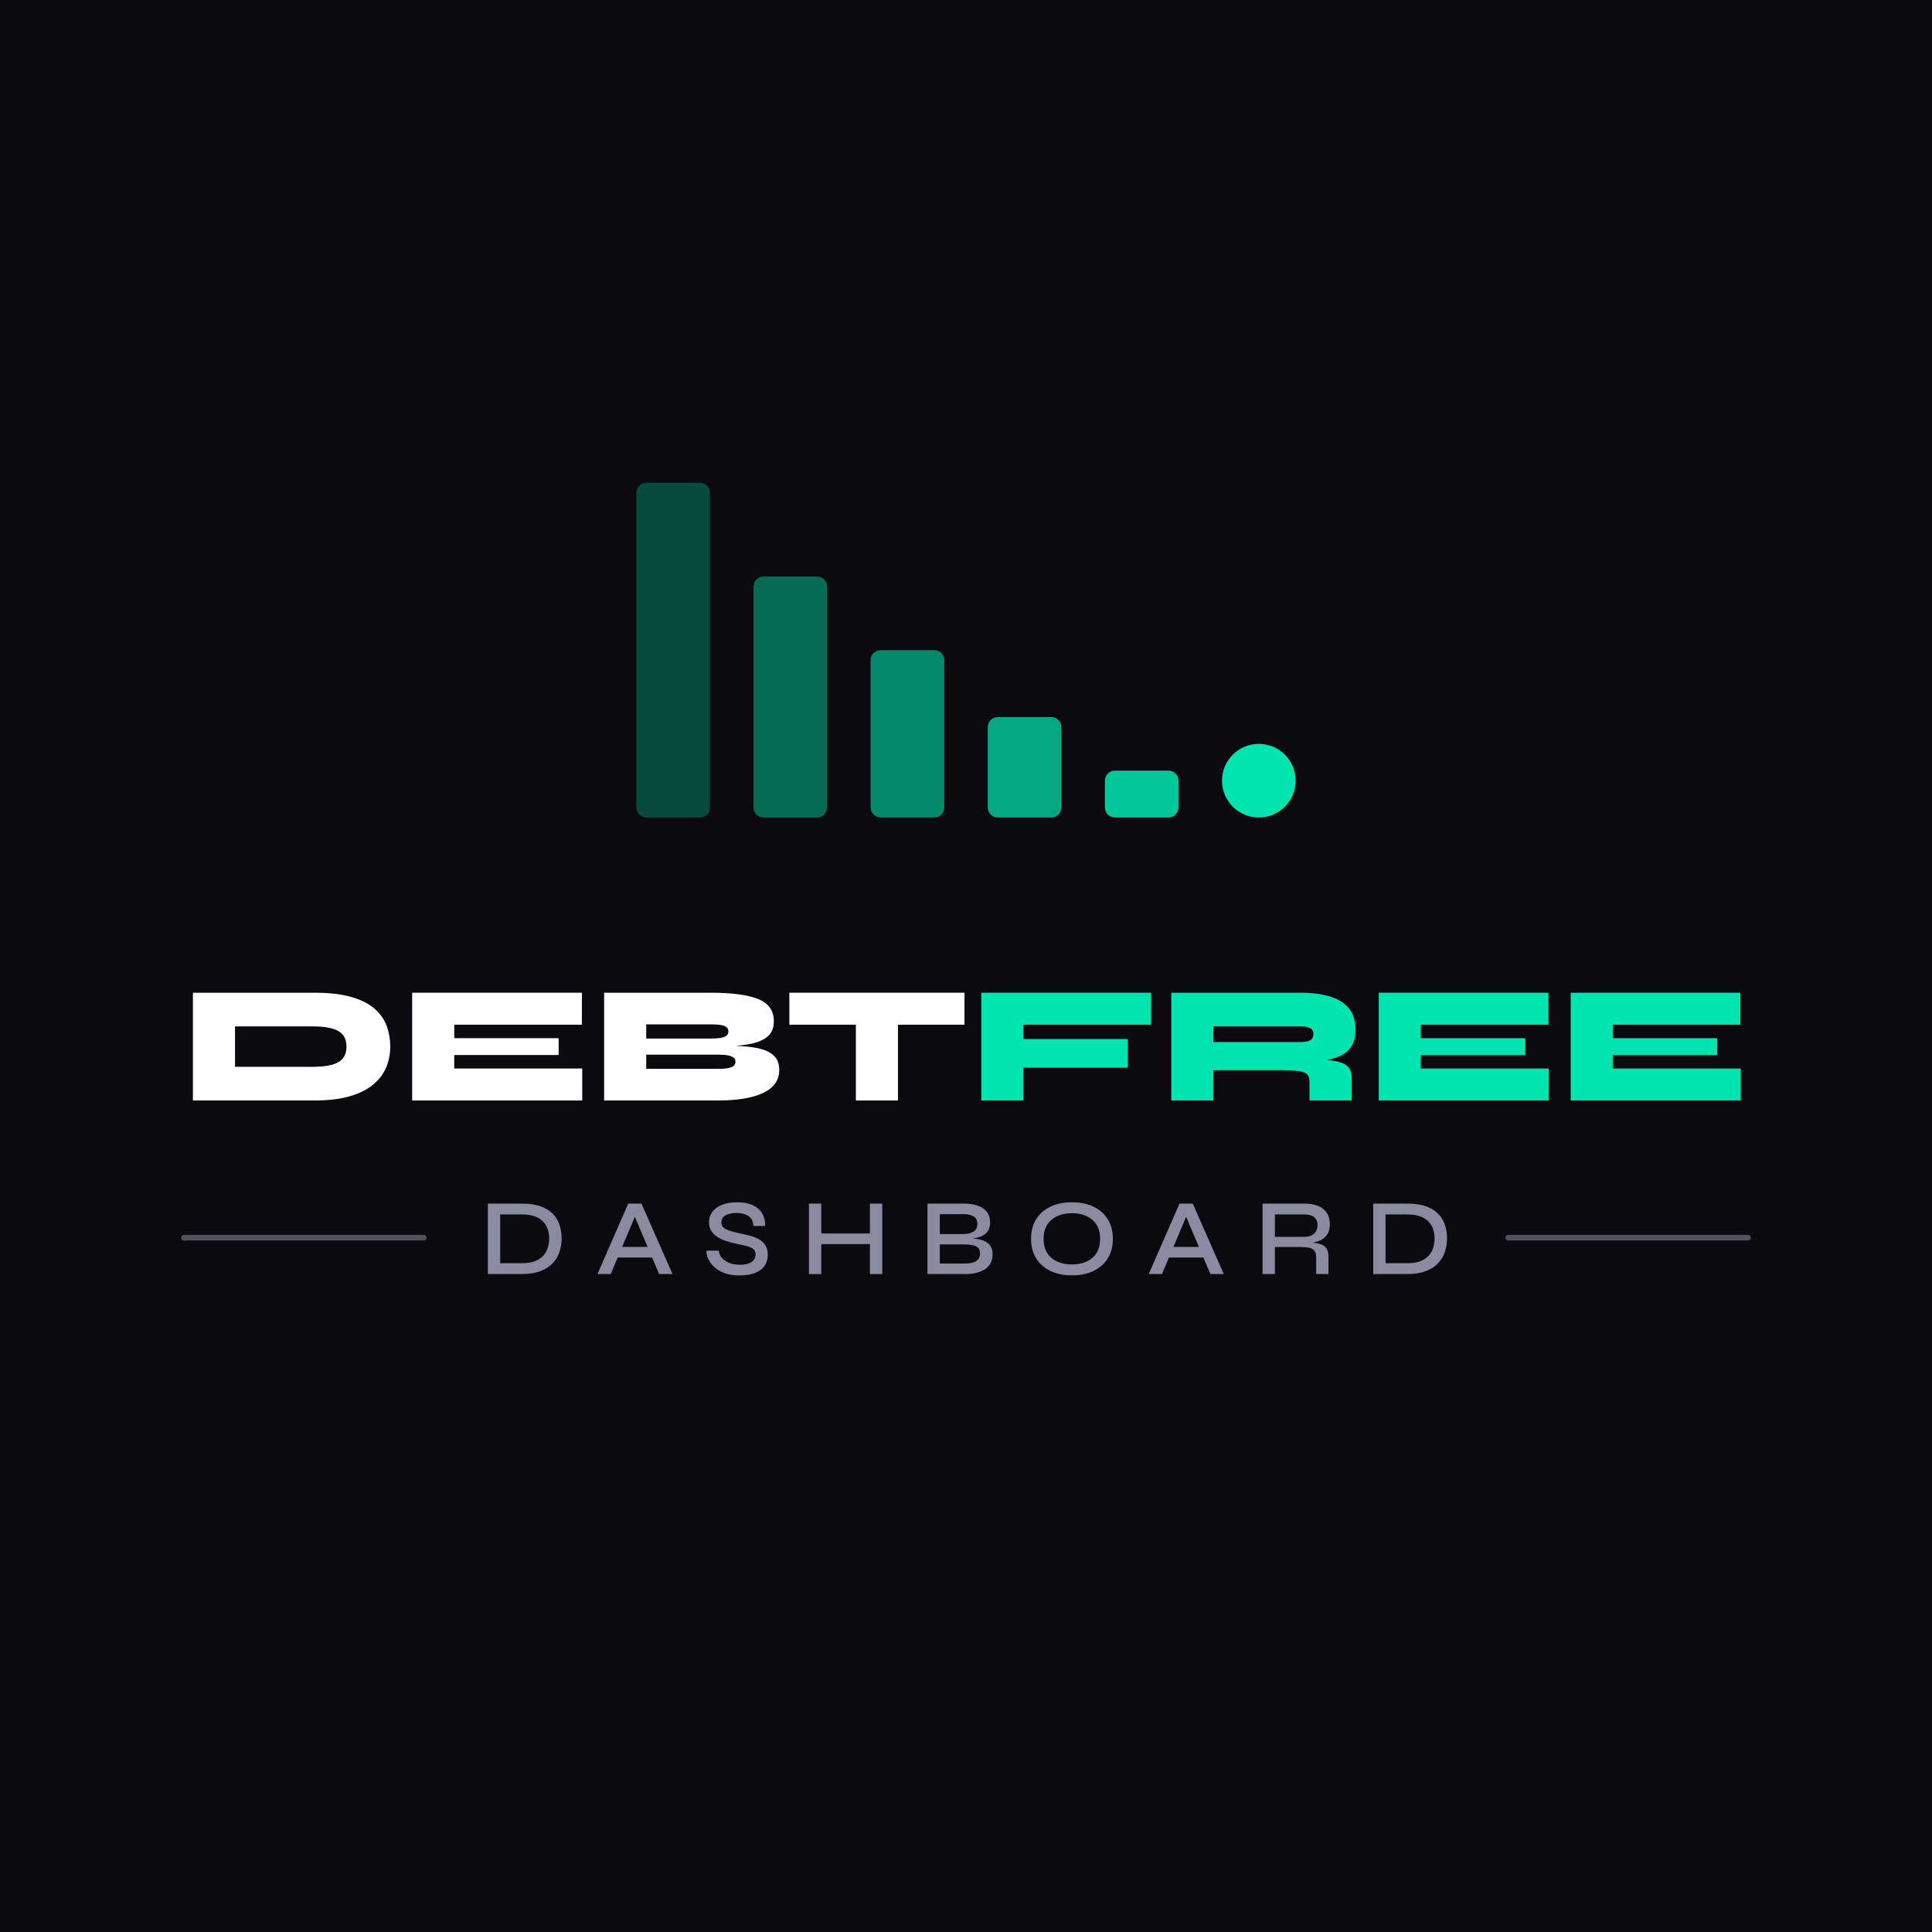
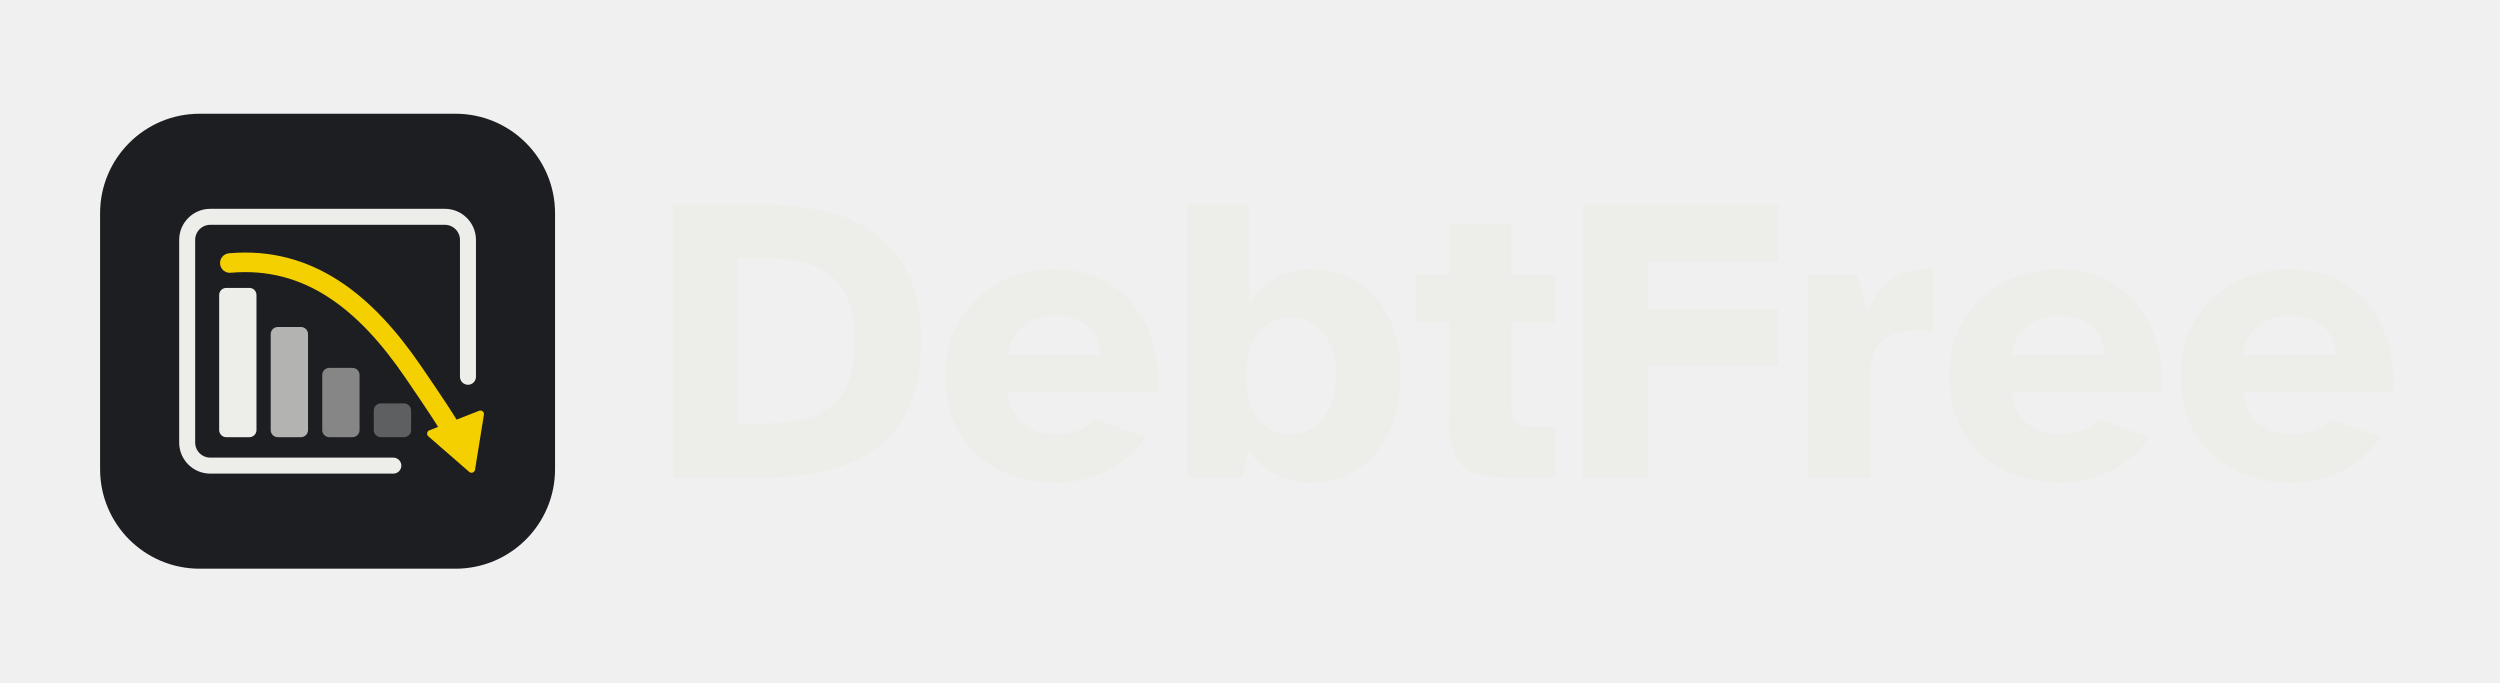
- <svg xmlns="http://www.w3.org/2000/svg" viewBox="0 0 1024 1024" width="1024" height="1024" role="img" aria-label="DebtFree Dashboard">
-   <rect width="1024" height="1024" fill="#0a0a0f" />
-   <g transform="translate(337.28,255.90) scale(0.8869)">
-     <rect x="0.0" y="0.0" width="44.0" height="200.0" rx="6" fill="#00e5b0" opacity="0.30" />
-     <rect x="70.0" y="56.0" width="44.0" height="144.0" rx="6" fill="#00e5b0" opacity="0.44" />
-     <rect x="140.0" y="100.0" width="44.0" height="100.0" rx="6" fill="#00e5b0" opacity="0.58" />
-     <rect x="210.0" y="140.0" width="44.0" height="60.0" rx="6" fill="#00e5b0" opacity="0.72" />
-     <rect x="280.0" y="172.0" width="44.0" height="28.0" rx="6" fill="#00e5b0" opacity="0.86" />
-     <circle cx="372.0" cy="178.0" r="22.0" fill="#00e5b0" />
+ <svg xmlns="http://www.w3.org/2000/svg" viewBox="0 0 1099 300" width="1099" height="300" role="img" aria-label="DebtFree Dashboard">
+   <g transform="translate(44 50.0) scale(0.390625)">
+     <rect width="512" height="512" rx="112" fill="#1c1e21" />
+     <path d="M330 396 H124 A26 26 0 0 1 98 370 V142 A26 26 0 0 1 124 116 H388 A26 26 0 0 1 414 142 V296" fill="none" stroke="#ededea" stroke-width="18" stroke-linecap="round" />
+     <rect x="134" y="196" width="42" height="168" rx="8" fill="#ededea" />
+     <rect x="192" y="240" width="42" height="124" rx="8" fill="#ededea" opacity="0.72" />
+     <rect x="250" y="286" width="42" height="78" rx="8" fill="#ededea" opacity="0.5" />
+     <rect x="308" y="326" width="42" height="38" rx="8" fill="#ededea" opacity="0.32" />
+     <path d="M146 168 C 236 160, 300 214, 352 290 S 392 352, 398 362" fill="none" stroke="#f5d000" stroke-width="22" stroke-linecap="round" />
+     <path d="M372 360 L 418 400 L 428 338 Z" fill="#f5d000" stroke="#f5d000" stroke-width="8" stroke-linejoin="round" />
  </g>
-   <g transform="translate(96.00,583.28)" fill="#ffffff">
-     <path transform="translate(0.000,0) scale(0.08925,-0.08925)" d="M790 640Q925 640 1013.0 614.0Q1101 588 1151.0 543.0Q1201 498 1221.5 440.5Q1242 383 1242 320Q1242 257 1219.0 199.5Q1196 142 1143.5 97.0Q1091 52 1004.5 26.0Q918 0 790 0H70V640ZM320 200H780Q836 200 875.0 207.5Q914 215 937.5 230.0Q961 245 971.5 267.5Q982 290 982 320Q982 350 971.5 372.5Q961 395 937.5 410.0Q914 425 875.0 432.5Q836 440 780 440H320Z" />
-     <path transform="translate(116.205,0) scale(0.08925,-0.08925)" d="M320 270V190H1080V0H70V640H1078V450H320V370H940V270Z" />
-     <path transform="translate(217.952,0) scale(0.08925,-0.08925)" d="M70 0V640H700Q894 640 986.0 602.0Q1078 564 1078 470Q1078 410 1038.5 378.0Q999 346 925.5 333.5Q852 321 749 318L757 326Q832 326 896.0 322.0Q960 318 1008.0 304.0Q1056 290 1083.0 261.0Q1110 232 1110 181Q1110 119 1066.0 79.0Q1022 39 941.0 19.5Q860 0 750 0ZM320 188H750Q803 188 826.5 198.0Q850 208 850 230Q850 245 839.5 254.0Q829 263 807.0 267.5Q785 272 750 272H320ZM320 368H708Q761 368 784.5 378.0Q808 388 808 410Q808 433 784.5 442.5Q761 452 708 452H320Z" />
-     <path transform="translate(319.698,0) scale(0.08925,-0.08925)" d="M30 640H1070V450H30ZM425 463H675V0H425Z" />
+   <g transform="translate(288 210.0) scale(1.796407)">
+     <path d="M4.4 0.0V-66.8H26.4Q34.6 -66.8 41.65 -65.15Q48.7 -63.5 53.95 -59.65Q59.2 -55.8 62.15 -49.35Q65.1 -42.9 65.1 -33.4Q65.1 -23.8 62.15 -17.4Q59.2 -11.0 53.95 -7.15Q48.7 -3.3 41.65 -1.65Q34.6 0.0 26.4 0.0ZM20.2 -13.3H26.7Q31.0 -13.3 34.95 -14.0Q38.9 -14.7 42.05 -16.75Q45.2 -18.8 47.0 -22.8Q48.8 -26.8 48.8 -33.4Q48.8 -40.0 47.0 -44.05Q45.2 -48.1 42.05 -50.15Q38.9 -52.2 34.95 -52.95Q31.0 -53.7 26.7 -53.7H20.2Z M98.2 1.2Q90.2 1.2 84.05 -1.95Q77.9 -5.1 74.45 -11Q71 -16.9 71 -25.1Q71 -33.0 74.65 -38.8Q78.3 -44.6 84.35 -47.8Q90.4 -51.0 97.6 -51.0Q105.8 -51.0 111.65 -47.15Q117.5 -43.3 120.5 -36.55Q123.5 -29.8 123 -21.0H86.3Q86.7 -15.8 90.15 -13.2Q93.6 -10.6 97.8 -10.6Q101.3 -10.6 103.85 -11.65Q106.4 -12.7 107.8 -14.3L119.9 -9.9Q116 -4.2 110.15 -1.5Q104.3 1.2 98.2 1.2ZM86.3 -30.0H108.9Q108.8 -34.8 105.6 -37.25Q102.4 -39.7 98 -39.7Q93.7 -39.7 90.35 -37.4Q87 -35.1 86.3 -30.0Z M160.5 1.2Q156.5 1.2 152.15 -0.7Q147.8 -2.6 145.4 -6.7L143.5 0.0H130.2V-66.8H145.4V-42.8Q147.8 -46.9 152.15 -48.95Q156.5 -51.0 160.5 -51.0Q166.9 -51.0 171.85 -47.9Q176.8 -44.8 179.6 -39.05Q182.4 -33.3 182.4 -25.2Q182.4 -17.1 179.6 -11.15Q176.8 -5.2 171.85 -2.0Q166.9 1.2 160.5 1.2ZM155.7 -10.6Q160.1 -10.6 163.35 -14.45Q166.6 -18.3 166.6 -25.2Q166.6 -32.0 163.35 -35.6Q160.1 -39.2 155.7 -39.2Q151.2 -39.2 147.95 -35.85Q144.7 -32.5 144.7 -24.9Q144.7 -17.2 147.95 -13.9Q151.2 -10.6 155.7 -10.6Z M210.7 0.0Q204.6 0.0 201.0 -1.05Q197.4 -2.1 195.85 -5.15Q194.3 -8.2 194.3 -14.0V-38.0H186.1V-49.6H194.3V-62.0H209.5V-49.6H220.3V-38.0H209.5V-18.0Q209.5 -14.5 210.85 -13.45Q212.2 -12.4 215.9 -12.4H220.3V0.0Z M227.1 0.0V-66.8H274.9V-52.9H242.9V-41.3H274.9V-27.4H242.9V0.0Z M282.1 0.0V-49.6H294.1L296.8 -40.5Q299.1 -46.5 303.1 -48.9Q307.1 -51.3 312.8 -51.0V-35.8Q311.6 -36.0 310.7 -36.05Q309.8 -36.1 308.7 -36.1Q303.2 -36.1 300.25 -33.5Q297.3 -30.9 297.3 -25.0V0.0Z M343.9 1.2Q335.9 1.2 329.75 -1.95Q323.6 -5.1 320.15 -11Q316.7 -16.9 316.7 -25.1Q316.7 -33.0 320.35 -38.8Q324.0 -44.6 330.05 -47.8Q336.1 -51.0 343.3 -51.0Q351.5 -51.0 357.35 -47.15Q363.2 -43.3 366.2 -36.55Q369.2 -29.8 368.7 -21.0H332.0Q332.4 -15.8 335.85 -13.2Q339.3 -10.6 343.5 -10.6Q347.0 -10.6 349.55 -11.65Q352.1 -12.7 353.5 -14.3L365.6 -9.9Q361.7 -4.2 355.85 -1.5Q350.0 1.2 343.9 1.2ZM332.0 -30.0H354.6Q354.5 -34.8 351.3 -37.25Q348.1 -39.7 343.7 -39.7Q339.4 -39.7 336.05 -37.4Q332.7 -35.1 332.0 -30.0Z M400.5 1.2Q392.5 1.2 386.35 -1.95Q380.2 -5.1 376.75 -11Q373.3 -16.9 373.3 -25.1Q373.3 -33.0 376.95 -38.8Q380.6 -44.6 386.65 -47.8Q392.7 -51.0 399.9 -51.0Q408.1 -51.0 413.95 -47.15Q419.8 -43.3 422.8 -36.55Q425.8 -29.8 425.3 -21.0H388.6Q389 -15.8 392.45 -13.2Q395.9 -10.6 400.1 -10.6Q403.6 -10.6 406.15 -11.65Q408.7 -12.7 410.1 -14.3L422.2 -9.9Q418.3 -4.2 412.45 -1.5Q406.6 1.2 400.5 1.2ZM388.6 -30.0H411.2Q411.1 -34.8 407.9 -37.25Q404.7 -39.7 400.3 -39.7Q396 -39.7 392.65 -37.4Q389.3 -35.1 388.6 -30.0Z" fill="#ededea" transform="scale(1)" />
  </g>
-   <g transform="translate(513.87,583.28)" fill="#00e5b0">
-     <path transform="translate(0.000,0) scale(0.08925,-0.08925)" d="M1078 640V450H320V365H940V195H320V0H70V640Z" />
-     <path transform="translate(100.675,0) scale(0.08925,-0.08925)" d="M70 0V640H843Q934 640 1006.5 619.5Q1079 599 1121.5 551.0Q1164 503 1164 420Q1164 365 1144.0 329.0Q1124 293 1089.0 273.0Q1054 253 1009.0 244.0Q964 235 915 233L842 247Q961 246 1025.5 237.0Q1090 228 1115.5 204.5Q1141 181 1141 137V0H891V107Q891 137 879.5 152.5Q868 168 829.5 174.0Q791 180 711 180H320V0ZM320 347H843Q873 347 893.5 357.0Q914 367 914 395Q914 421 893.5 430.5Q873 440 843 440H320Z" />
-     <path transform="translate(210.633,0) scale(0.08925,-0.08925)" d="M320 270V190H1080V0H70V640H1078V450H320V370H940V270Z" />
-     <path transform="translate(312.379,0) scale(0.08925,-0.08925)" d="M320 270V190H1080V0H70V640H1078V450H320V370H940V270Z" />
-   </g>
-   <g transform="translate(254.08,675.28)" fill="#8a8aa0">
-     <path transform="translate(0.000,0) scale(0.05763,-0.05763)" d="M389.394 648.108Q494.332 648.108 564.931 622.292Q635.531 596.477 677.739 551.792Q719.946 507.108 738.262 449.108Q756.577 391.108 756.577 326.739Q756.577 262.369 736.631 203.369Q716.685 144.369 673.293 98.685Q629.9 53 559.801 26.5Q489.701 0 389.394 0H78.108V648.108ZM191.536 99.598H387.501Q462.086 99.598 511.063 118.76Q560.041 137.922 588.779 170.322Q617.518 202.722 629.702 243.307Q641.887 283.892 641.887 326.739Q641.887 369.585 629.702 409.17Q617.518 448.755 588.779 480.155Q560.041 511.555 511.063 530.032Q462.086 548.509 387.501 548.509H191.536Z" />
-     <path transform="translate(61.548,0) scale(0.05763,-0.05763)" d="M168.399 151.709V249.415H553.563V151.709ZM18.108 0 301.059 648.108H422.903L708.485 0H585.272L337.367 584.846H386.596L139.952 0Z" />
-     <path transform="translate(118.428,0) scale(0.05763,-0.05763)" d="M34.739 215.415H146.474Q150.105 178.461 175.574 148.93Q201.043 119.399 243.643 102.606Q286.243 85.814 340.766 85.814Q389.55 85.814 421.627 97.737Q453.704 109.66 469.519 131.137Q485.334 152.615 485.334 182.092Q485.334 211.307 466.811 227.838Q448.288 244.369 410.089 255.531Q371.89 266.693 312.598 277.801Q263.507 287.278 217.83 302.332Q172.154 317.385 135.761 340.385Q99.369 363.385 78.054 396.516Q56.739 429.647 56.739 475.647Q56.739 528.216 86.284 569.923Q115.83 611.631 173.737 635.815Q231.644 660 315.043 660Q442.119 660 508.941 601.423Q575.763 542.846 573.763 442.539H465.181Q461.919 505.97 419.189 533.817Q376.458 561.663 310.412 561.663Q251.213 561.663 211.005 541.001Q170.798 520.34 170.798 472.863Q170.798 453.385 180.244 438.778Q189.69 424.17 212.028 412.693Q234.367 401.216 272.597 390.554Q310.828 379.892 367.396 368.307Q415.164 359.569 456.864 345.884Q498.563 332.199 530.217 310.884Q561.871 289.569 579.686 256.753Q597.501 223.938 597.501 175.569Q597.501 121 569.956 78.608Q542.41 36.216 484.818 11.846Q427.226 -12.523 335.828 -12.523Q266.782 -12.523 215.29 3.716Q163.798 19.954 127.86 46.693Q91.922 73.431 70.43 104.247Q48.938 135.062 40.469 164.585Q32 194.108 34.739 215.415Z" />
-     <path transform="translate(170.179,0) scale(0.05763,-0.05763)" d="M178.86 373.353H654.563V275.647H178.86ZM638.841 648.108H752.27V0H638.841ZM78.108 648.108H191.536V0H78.108Z" />
-     <path transform="translate(232.995,0) scale(0.05763,-0.05763)" d="M78.108 0V648.108H407.903Q527.194 648.108 590.632 603.685Q654.07 559.261 654.07 474.739Q654.07 421.216 629.47 389.531Q604.871 357.846 559.987 342.477Q515.102 327.108 454.38 322.739L457.642 329.369Q502.21 328 541.833 321.446Q581.456 314.892 611.686 298.892Q641.917 282.892 659.439 254.577Q676.962 226.261 676.962 181Q676.962 121.369 647.178 82.054Q617.394 42.739 564.271 22.554Q511.148 2.369 441.687 0ZM191.536 97.075H425.472Q490.318 97.075 525.98 119.422Q561.642 141.768 561.642 190.461Q561.642 227.523 539.98 245.108Q518.318 262.693 483.472 267.67Q448.625 272.647 409.887 272.647H191.536ZM191.536 367.83H401.057Q465.903 367.83 501.565 390.392Q537.226 412.954 537.226 461.647Q537.226 509.97 501.565 530.501Q465.903 551.032 409.164 551.032H191.536Z" />
-     <path transform="translate(289.414,0) scale(0.05763,-0.05763)" d="M428.027 -11.892Q313.798 -11.892 229.314 28.977Q144.83 69.846 98.361 144.846Q51.892 219.846 51.892 323.739Q51.892 428.261 98.361 503.446Q144.83 578.631 229.314 619.315Q313.798 660 428.027 660Q542.887 660 627.055 619.315Q711.224 578.631 757.693 503.446Q804.162 428.261 804.162 323.739Q804.162 219.846 757.693 144.846Q711.224 69.846 627.055 28.977Q542.887 -11.892 428.027 -11.892ZM428.027 88.337Q503.596 88.337 561.695 114.368Q619.795 140.399 653.372 192.722Q686.949 245.046 686.949 323.739Q686.949 402.431 653.372 454.57Q619.795 506.709 561.695 533.24Q503.596 559.771 428.027 559.771Q353.458 559.771 294.228 533.24Q234.997 506.709 201.105 454.57Q167.213 402.431 167.213 323.739Q167.213 245.046 201.105 192.722Q234.997 140.399 294.228 114.368Q353.458 88.337 428.027 88.337Z" />
-     <path transform="translate(353.729,0) scale(0.05763,-0.05763)" d="M168.399 151.709V249.415H553.563V151.709ZM18.108 0 301.059 648.108H422.903L708.485 0H585.272L337.367 584.846H386.596L139.952 0Z" />
-     <path transform="translate(410.609,0) scale(0.05763,-0.05763)" d="M78.108 0V648.108H460.979Q533.394 648.108 586.124 627.608Q638.855 607.108 667.824 564.531Q696.793 521.954 696.793 456.17Q696.793 411.647 681.716 380.385Q666.639 349.124 639.801 328.939Q612.962 308.755 577.624 298.07Q542.286 287.385 501.763 284.385L491.825 291.278Q555.547 289.908 597.962 279.224Q640.377 268.539 662.324 240.485Q684.27 212.431 684.27 156.954V0H570.841V151.278Q570.841 189.385 557.656 210.624Q544.472 231.863 511.71 240.416Q478.949 248.97 418.903 248.97H191.536V0ZM191.536 342.261H460.979Q521.41 342.261 552.387 372.031Q583.364 401.801 583.364 451.124Q583.364 498.447 552.387 523.478Q521.41 548.509 460.979 548.509H191.536Z" />
-     <path transform="translate(469.276,0) scale(0.05763,-0.05763)" d="M389.394 648.108Q494.332 648.108 564.931 622.292Q635.531 596.477 677.739 551.792Q719.946 507.108 738.262 449.108Q756.577 391.108 756.577 326.739Q756.577 262.369 736.631 203.369Q716.685 144.369 673.293 98.685Q629.9 53 559.801 26.5Q489.701 0 389.394 0H78.108V648.108ZM191.536 99.598H387.501Q462.086 99.598 511.063 118.76Q560.041 137.922 588.779 170.322Q617.518 202.722 629.702 243.307Q641.887 283.892 641.887 326.739Q641.887 369.585 629.702 409.17Q617.518 448.755 588.779 480.155Q560.041 511.555 511.063 530.032Q462.086 548.509 387.501 548.509H191.536Z" />
-   </g>
-   <rect x="96.0" y="654.5" width="130.1" height="3" rx="1.5" fill="#8a8aa0" opacity="0.55" />
-   <rect x="797.9" y="654.5" width="130.1" height="3" rx="1.5" fill="#8a8aa0" opacity="0.55" />
</svg>
